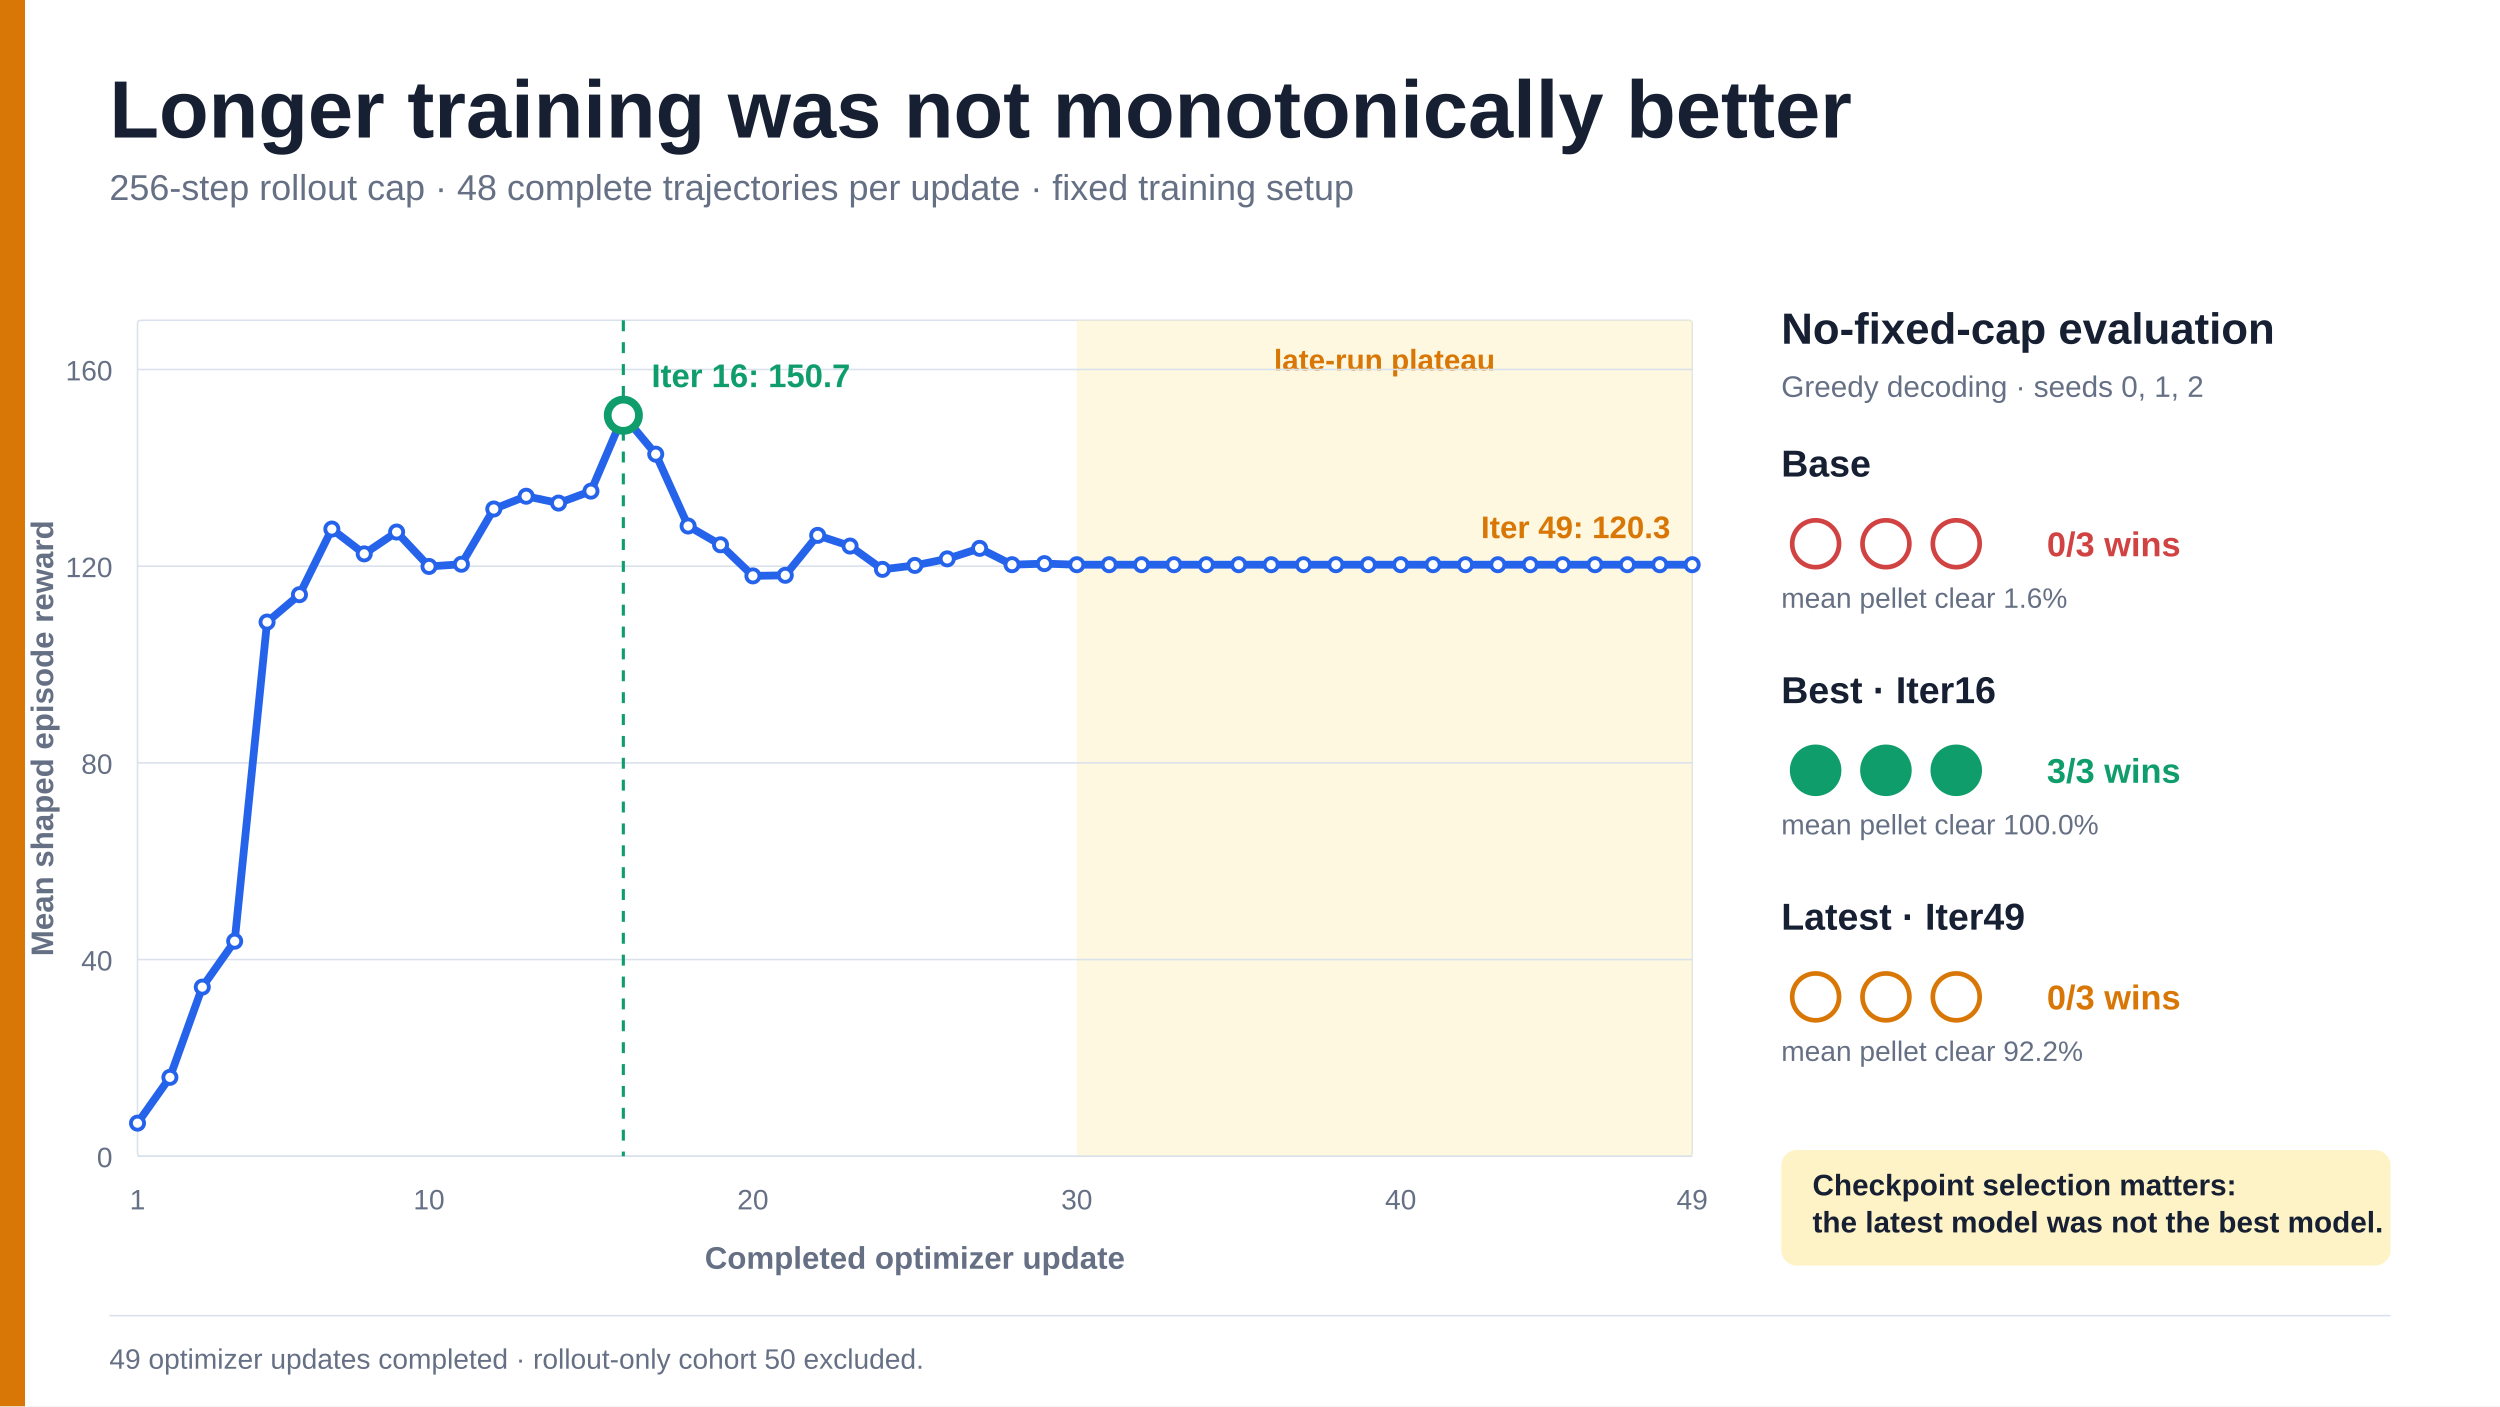
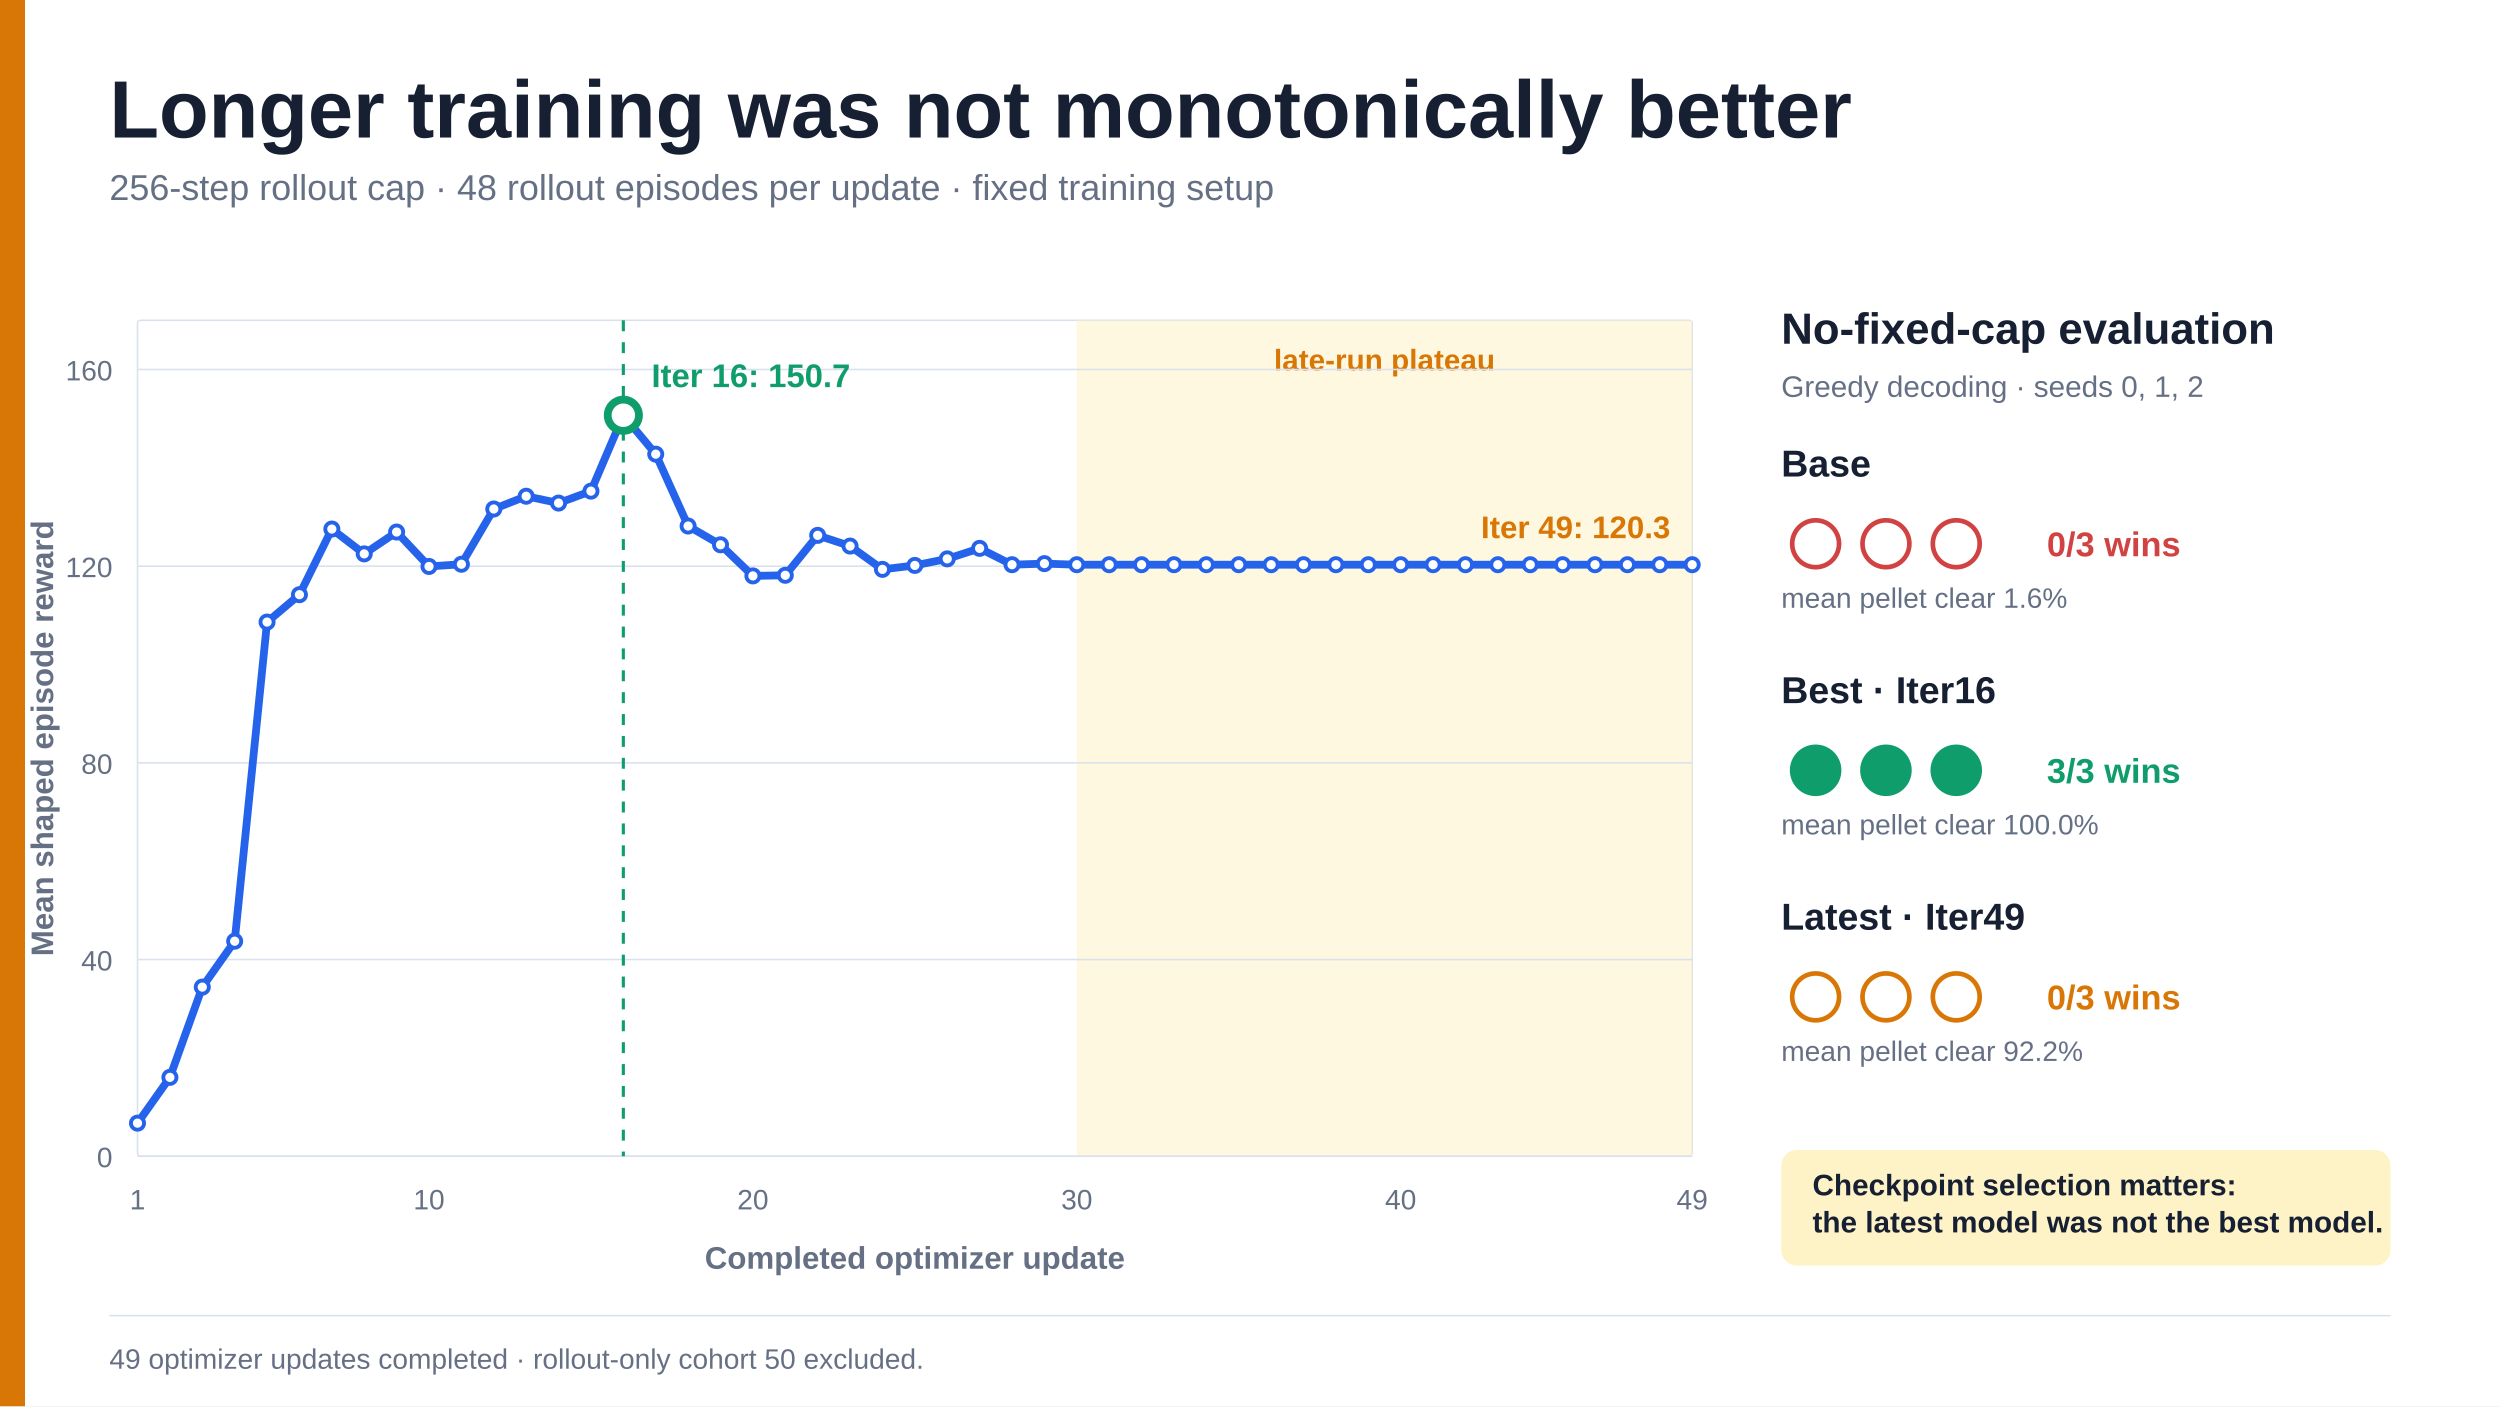
<svg xmlns="http://www.w3.org/2000/svg" width="1600" height="900" viewBox="0 0 1600 900">
  <rect width="1600" height="900" fill="#FFFFFF" />
  <rect x="0" y="0" width="16" height="900" fill="#D97706" />
  <text x="70" y="88" font-family="Arial, sans-serif" font-size="52" font-weight="700" fill="#172033" text-anchor="start">Longer training was not monotonically better</text>
-   <text x="70" y="128" font-family="Arial, sans-serif" font-size="23" font-weight="400" fill="#667085" text-anchor="start">256-step rollout cap · 48 complete trajectories per update · fixed training setup</text>
+   <text x="70" y="128" font-family="Arial, sans-serif" font-size="23" font-weight="400" fill="#667085" text-anchor="start">256-step rollout cap · 48 rollout episodes per update · fixed training setup</text>
  <rect x="88" y="205" width="995" height="535" rx="2" fill="#FFFFFF" stroke="#D9E1EC" />
  <rect x="689.146" y="205" width="393.854" height="535" fill="#FEF3C7" opacity="0.55" />
  <text x="886.073" y="237" font-family="Arial, sans-serif" font-size="19" font-weight="600" fill="#D97706" text-anchor="middle">late-run plateau</text>
  <line x1="88" y1="740" x2="1083" y2="740" stroke="#D9E1EC" stroke-width="1" />
  <text x="72" y="747" font-family="Arial, sans-serif" font-size="18" font-weight="400" fill="#667085" text-anchor="end">0</text>
  <line x1="88" y1="614.118" x2="1083" y2="614.118" stroke="#D9E1EC" stroke-width="1" />
  <text x="72" y="621.118" font-family="Arial, sans-serif" font-size="18" font-weight="400" fill="#667085" text-anchor="end">40</text>
  <line x1="88" y1="488.235" x2="1083" y2="488.235" stroke="#D9E1EC" stroke-width="1" />
  <text x="72" y="495.235" font-family="Arial, sans-serif" font-size="18" font-weight="400" fill="#667085" text-anchor="end">80</text>
  <line x1="88" y1="362.353" x2="1083" y2="362.353" stroke="#D9E1EC" stroke-width="1" />
  <text x="72" y="369.353" font-family="Arial, sans-serif" font-size="18" font-weight="400" fill="#667085" text-anchor="end">120</text>
  <line x1="88" y1="236.471" x2="1083" y2="236.471" stroke="#D9E1EC" stroke-width="1" />
  <text x="72" y="243.471" font-family="Arial, sans-serif" font-size="18" font-weight="400" fill="#667085" text-anchor="end">160</text>
  <text x="88" y="774" font-family="Arial, sans-serif" font-size="18" font-weight="400" fill="#667085" text-anchor="middle">1</text>
  <text x="274.562" y="774" font-family="Arial, sans-serif" font-size="18" font-weight="400" fill="#667085" text-anchor="middle">10</text>
  <text x="481.854" y="774" font-family="Arial, sans-serif" font-size="18" font-weight="400" fill="#667085" text-anchor="middle">20</text>
  <text x="689.146" y="774" font-family="Arial, sans-serif" font-size="18" font-weight="400" fill="#667085" text-anchor="middle">30</text>
  <text x="896.438" y="774" font-family="Arial, sans-serif" font-size="18" font-weight="400" fill="#667085" text-anchor="middle">40</text>
  <text x="1083" y="774" font-family="Arial, sans-serif" font-size="18" font-weight="400" fill="#667085" text-anchor="middle">49</text>
  <text x="585.5" y="812" font-family="Arial, sans-serif" font-size="20" font-weight="600" fill="#667085" text-anchor="middle">Completed optimizer update</text>
  <text x="34" y="472.5" transform="rotate(-90 34 472.5)" font-family="Arial, sans-serif" font-size="20" font-weight="600" fill="#667085" text-anchor="middle">Mean shaped episode reward</text>
  <path d="M88.00,718.82 L108.73,689.52 L129.46,631.75 L150.19,602.37 L170.92,398.12 L191.65,380.60 L212.38,338.59 L233.10,354.49 L253.83,340.50 L274.56,362.53 L295.29,361.12 L316.02,325.76 L336.75,317.59 L357.48,321.97 L378.21,314.33 L398.94,265.75 L419.67,290.66 L440.40,336.65 L461.13,348.66 L481.85,368.58 L502.58,368.19 L523.31,342.63 L544.04,349.48 L564.77,364.39 L585.50,361.87 L606.23,357.67 L626.96,350.94 L647.69,361.41 L668.42,360.72 L689.15,361.41 L709.88,361.41 L730.60,361.41 L751.33,361.41 L772.06,361.41 L792.79,361.41 L813.52,361.41 L834.25,361.41 L854.98,361.41 L875.71,361.41 L896.44,361.41 L917.17,361.41 L937.90,361.41 L958.63,361.41 L979.35,361.41 L1000.08,361.41 L1020.81,361.41 L1041.54,361.41 L1062.27,361.41 L1083.00,361.41" fill="none" stroke="#2563EB" stroke-width="5" stroke-linecap="round" stroke-linejoin="round" />
  <circle cx="88" cy="718.816" r="4.2" fill="#FFFFFF" stroke="#2563EB" stroke-width="2.5" />
  <circle cx="108.729" cy="689.516" r="4.2" fill="#FFFFFF" stroke="#2563EB" stroke-width="2.5" />
  <circle cx="129.458" cy="631.748" r="4.2" fill="#FFFFFF" stroke="#2563EB" stroke-width="2.5" />
  <circle cx="150.188" cy="602.369" r="4.2" fill="#FFFFFF" stroke="#2563EB" stroke-width="2.5" />
  <circle cx="170.917" cy="398.118" r="4.2" fill="#FFFFFF" stroke="#2563EB" stroke-width="2.5" />
  <circle cx="191.646" cy="380.599" r="4.2" fill="#FFFFFF" stroke="#2563EB" stroke-width="2.5" />
  <circle cx="212.375" cy="338.593" r="4.2" fill="#FFFFFF" stroke="#2563EB" stroke-width="2.5" />
  <circle cx="233.104" cy="354.485" r="4.2" fill="#FFFFFF" stroke="#2563EB" stroke-width="2.5" />
  <circle cx="253.833" cy="340.501" r="4.2" fill="#FFFFFF" stroke="#2563EB" stroke-width="2.5" />
  <circle cx="274.562" cy="362.53" r="4.2" fill="#FFFFFF" stroke="#2563EB" stroke-width="2.5" />
  <circle cx="295.292" cy="361.12" r="4.2" fill="#FFFFFF" stroke="#2563EB" stroke-width="2.5" />
  <circle cx="316.021" cy="325.762" r="4.2" fill="#FFFFFF" stroke="#2563EB" stroke-width="2.5" />
  <circle cx="336.75" cy="317.586" r="4.2" fill="#FFFFFF" stroke="#2563EB" stroke-width="2.5" />
  <circle cx="357.479" cy="321.972" r="4.2" fill="#FFFFFF" stroke="#2563EB" stroke-width="2.5" />
  <circle cx="378.208" cy="314.328" r="4.2" fill="#FFFFFF" stroke="#2563EB" stroke-width="2.5" />
  <circle cx="398.938" cy="265.751" r="4.2" fill="#FFFFFF" stroke="#2563EB" stroke-width="2.5" />
  <circle cx="419.667" cy="290.659" r="4.2" fill="#FFFFFF" stroke="#2563EB" stroke-width="2.5" />
  <circle cx="440.396" cy="336.652" r="4.2" fill="#FFFFFF" stroke="#2563EB" stroke-width="2.5" />
  <circle cx="461.125" cy="348.663" r="4.2" fill="#FFFFFF" stroke="#2563EB" stroke-width="2.5" />
  <circle cx="481.854" cy="368.581" r="4.2" fill="#FFFFFF" stroke="#2563EB" stroke-width="2.5" />
  <circle cx="502.583" cy="368.188" r="4.2" fill="#FFFFFF" stroke="#2563EB" stroke-width="2.5" />
  <circle cx="523.312" cy="342.631" r="4.2" fill="#FFFFFF" stroke="#2563EB" stroke-width="2.5" />
  <circle cx="544.042" cy="349.483" r="4.2" fill="#FFFFFF" stroke="#2563EB" stroke-width="2.5" />
  <circle cx="564.771" cy="364.392" r="4.2" fill="#FFFFFF" stroke="#2563EB" stroke-width="2.5" />
  <circle cx="585.5" cy="361.868" r="4.2" fill="#FFFFFF" stroke="#2563EB" stroke-width="2.5" />
  <circle cx="606.229" cy="357.672" r="4.2" fill="#FFFFFF" stroke="#2563EB" stroke-width="2.5" />
  <circle cx="626.958" cy="350.945" r="4.2" fill="#FFFFFF" stroke="#2563EB" stroke-width="2.5" />
  <circle cx="647.688" cy="361.409" r="4.2" fill="#FFFFFF" stroke="#2563EB" stroke-width="2.5" />
  <circle cx="668.417" cy="360.72" r="4.2" fill="#FFFFFF" stroke="#2563EB" stroke-width="2.5" />
  <circle cx="689.146" cy="361.409" r="4.2" fill="#FFFFFF" stroke="#2563EB" stroke-width="2.5" />
  <circle cx="709.875" cy="361.409" r="4.2" fill="#FFFFFF" stroke="#2563EB" stroke-width="2.5" />
  <circle cx="730.604" cy="361.409" r="4.2" fill="#FFFFFF" stroke="#2563EB" stroke-width="2.5" />
  <circle cx="751.333" cy="361.409" r="4.2" fill="#FFFFFF" stroke="#2563EB" stroke-width="2.5" />
  <circle cx="772.062" cy="361.409" r="4.2" fill="#FFFFFF" stroke="#2563EB" stroke-width="2.5" />
  <circle cx="792.792" cy="361.409" r="4.2" fill="#FFFFFF" stroke="#2563EB" stroke-width="2.5" />
  <circle cx="813.521" cy="361.409" r="4.2" fill="#FFFFFF" stroke="#2563EB" stroke-width="2.5" />
  <circle cx="834.25" cy="361.409" r="4.2" fill="#FFFFFF" stroke="#2563EB" stroke-width="2.5" />
  <circle cx="854.979" cy="361.409" r="4.2" fill="#FFFFFF" stroke="#2563EB" stroke-width="2.5" />
  <circle cx="875.708" cy="361.409" r="4.2" fill="#FFFFFF" stroke="#2563EB" stroke-width="2.5" />
  <circle cx="896.438" cy="361.409" r="4.2" fill="#FFFFFF" stroke="#2563EB" stroke-width="2.5" />
  <circle cx="917.167" cy="361.409" r="4.2" fill="#FFFFFF" stroke="#2563EB" stroke-width="2.5" />
  <circle cx="937.896" cy="361.409" r="4.2" fill="#FFFFFF" stroke="#2563EB" stroke-width="2.5" />
  <circle cx="958.625" cy="361.409" r="4.2" fill="#FFFFFF" stroke="#2563EB" stroke-width="2.5" />
  <circle cx="979.354" cy="361.409" r="4.2" fill="#FFFFFF" stroke="#2563EB" stroke-width="2.5" />
  <circle cx="1000.083" cy="361.409" r="4.2" fill="#FFFFFF" stroke="#2563EB" stroke-width="2.5" />
  <circle cx="1020.812" cy="361.409" r="4.2" fill="#FFFFFF" stroke="#2563EB" stroke-width="2.5" />
  <circle cx="1041.542" cy="361.409" r="4.2" fill="#FFFFFF" stroke="#2563EB" stroke-width="2.5" />
  <circle cx="1062.271" cy="361.409" r="4.2" fill="#FFFFFF" stroke="#2563EB" stroke-width="2.5" />
  <circle cx="1083" cy="361.409" r="4.2" fill="#FFFFFF" stroke="#2563EB" stroke-width="2.5" />
  <line x1="398.938" y1="205" x2="398.938" y2="740" stroke="#0F9D6C" stroke-width="2" stroke-dasharray="7 7" />
  <circle cx="398.938" cy="265.751" r="10" fill="#FFFFFF" stroke="#0F9D6C" stroke-width="5" />
  <text x="416.938" y="247.751" font-family="Arial, sans-serif" font-size="21" font-weight="700" fill="#0F9D6C" text-anchor="start">Iter 16: 150.7</text>
  <text x="1069" y="344.409" font-family="Arial, sans-serif" font-size="20" font-weight="600" fill="#D97706" text-anchor="end">Iter 49: 120.3</text>
  <text x="1140" y="220" font-family="Arial, sans-serif" font-size="28" font-weight="700" fill="#172033" text-anchor="start">No-fixed-cap evaluation</text>
  <text x="1140" y="254" font-family="Arial, sans-serif" font-size="19" font-weight="400" fill="#667085" text-anchor="start">Greedy decoding · seeds 0, 1, 2</text>
  <text x="1140" y="305" font-family="Arial, sans-serif" font-size="24" font-weight="700" fill="#172033" text-anchor="start">Base</text>
  <circle cx="1162" cy="348" r="15" fill="#FFFFFF" stroke="#D14343" stroke-width="3" />
  <circle cx="1207" cy="348" r="15" fill="#FFFFFF" stroke="#D14343" stroke-width="3" />
  <circle cx="1252" cy="348" r="15" fill="#FFFFFF" stroke="#D14343" stroke-width="3" />
  <text x="1310" y="356" font-family="Arial, sans-serif" font-size="22" font-weight="700" fill="#D14343" text-anchor="start">0/3 wins</text>
  <text x="1140" y="389" font-family="Arial, sans-serif" font-size="18" font-weight="400" fill="#667085" text-anchor="start">mean pellet clear 1.6%</text>
  <text x="1140" y="450" font-family="Arial, sans-serif" font-size="24" font-weight="700" fill="#172033" text-anchor="start">Best · Iter16</text>
  <circle cx="1162" cy="493" r="15" fill="#0F9D6C" stroke="#0F9D6C" stroke-width="3" />
  <circle cx="1207" cy="493" r="15" fill="#0F9D6C" stroke="#0F9D6C" stroke-width="3" />
  <circle cx="1252" cy="493" r="15" fill="#0F9D6C" stroke="#0F9D6C" stroke-width="3" />
  <text x="1310" y="501" font-family="Arial, sans-serif" font-size="22" font-weight="700" fill="#0F9D6C" text-anchor="start">3/3 wins</text>
  <text x="1140" y="534" font-family="Arial, sans-serif" font-size="18" font-weight="400" fill="#667085" text-anchor="start">mean pellet clear 100.0%</text>
  <text x="1140" y="595" font-family="Arial, sans-serif" font-size="24" font-weight="700" fill="#172033" text-anchor="start">Latest · Iter49</text>
  <circle cx="1162" cy="638" r="15" fill="#FFFFFF" stroke="#D97706" stroke-width="3" />
  <circle cx="1207" cy="638" r="15" fill="#FFFFFF" stroke="#D97706" stroke-width="3" />
  <circle cx="1252" cy="638" r="15" fill="#FFFFFF" stroke="#D97706" stroke-width="3" />
  <text x="1310" y="646" font-family="Arial, sans-serif" font-size="22" font-weight="700" fill="#D97706" text-anchor="start">0/3 wins</text>
  <text x="1140" y="679" font-family="Arial, sans-serif" font-size="18" font-weight="400" fill="#667085" text-anchor="start">mean pellet clear 92.2%</text>
  <rect x="1140" y="736" width="390" height="74" rx="10" fill="#FEF3C7" />
  <text x="1160" y="765" font-family="Arial, sans-serif" font-size="19" font-weight="700" fill="#172033">
    <tspan x="1160" dy="0">Checkpoint selection matters:</tspan>
    <tspan x="1160" dy="23.75">the latest model was not the best model.</tspan>
  </text>
  <line x1="70" y1="842" x2="1530" y2="842" stroke="#D9E1EC" stroke-width="1" />
  <text x="70" y="876" font-family="Arial, sans-serif" font-size="18" font-weight="400" fill="#667085" text-anchor="start">49 optimizer updates completed · rollout-only cohort 50 excluded.</text>
</svg>
